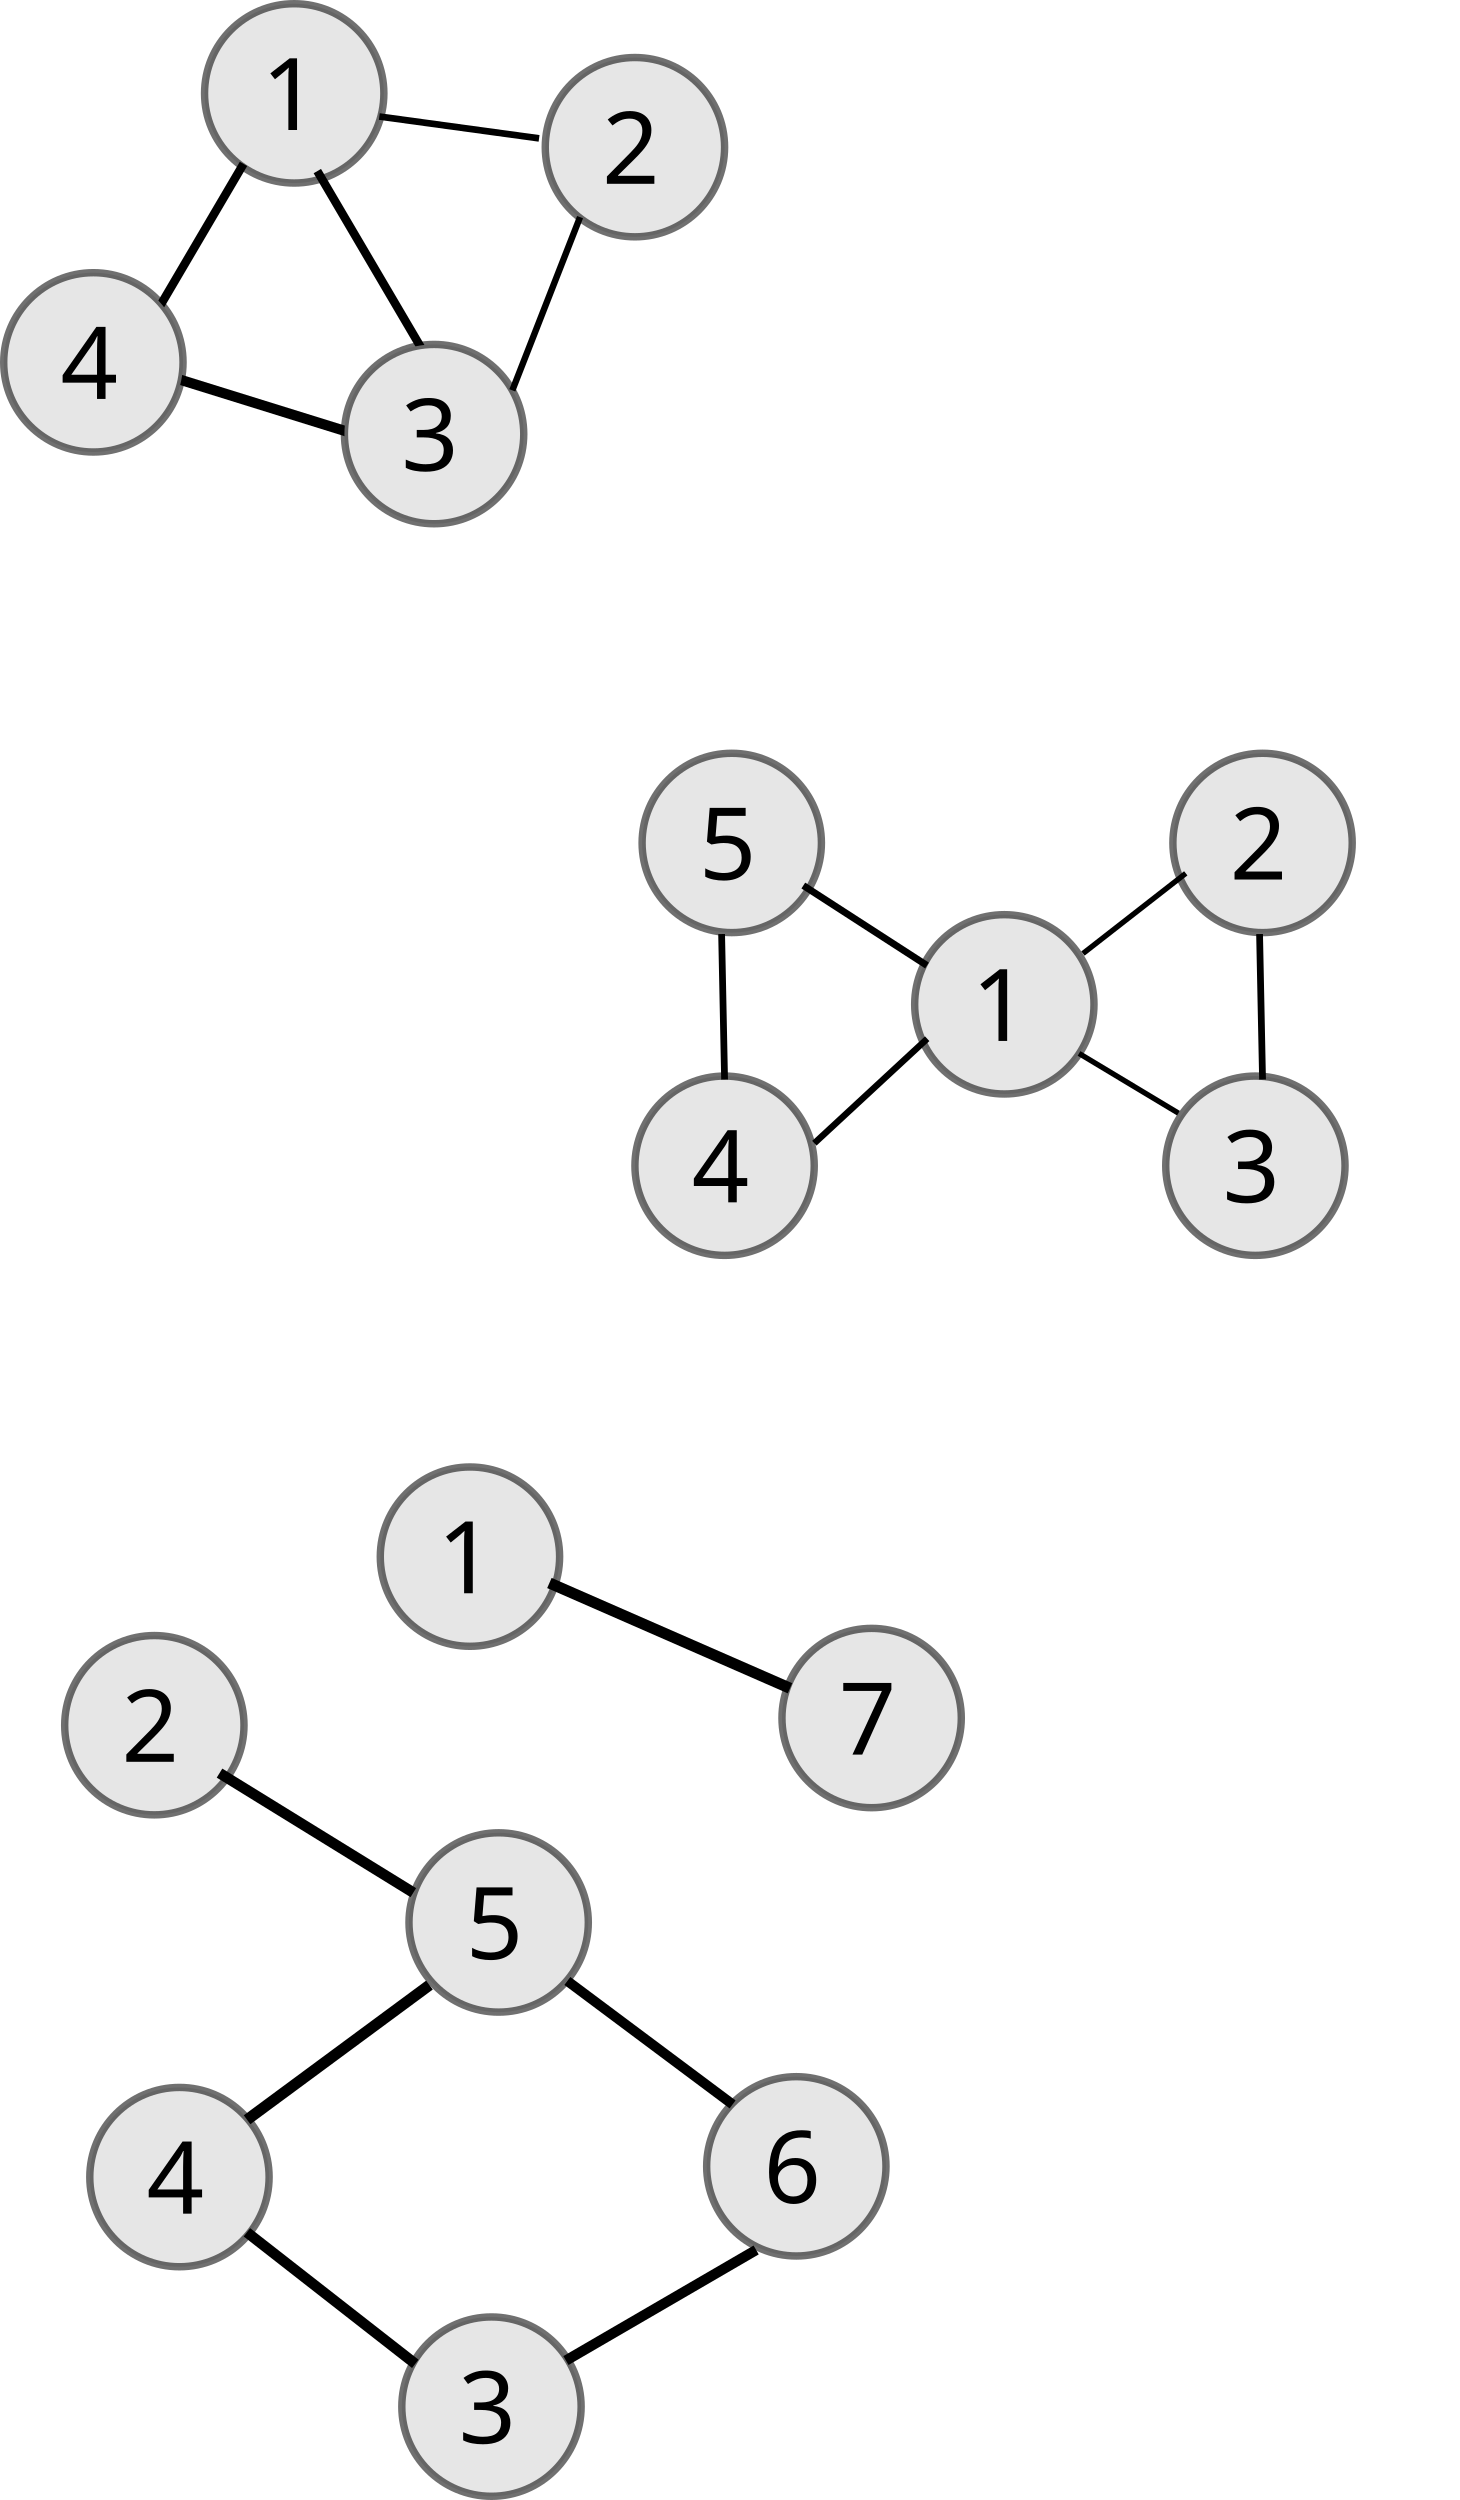
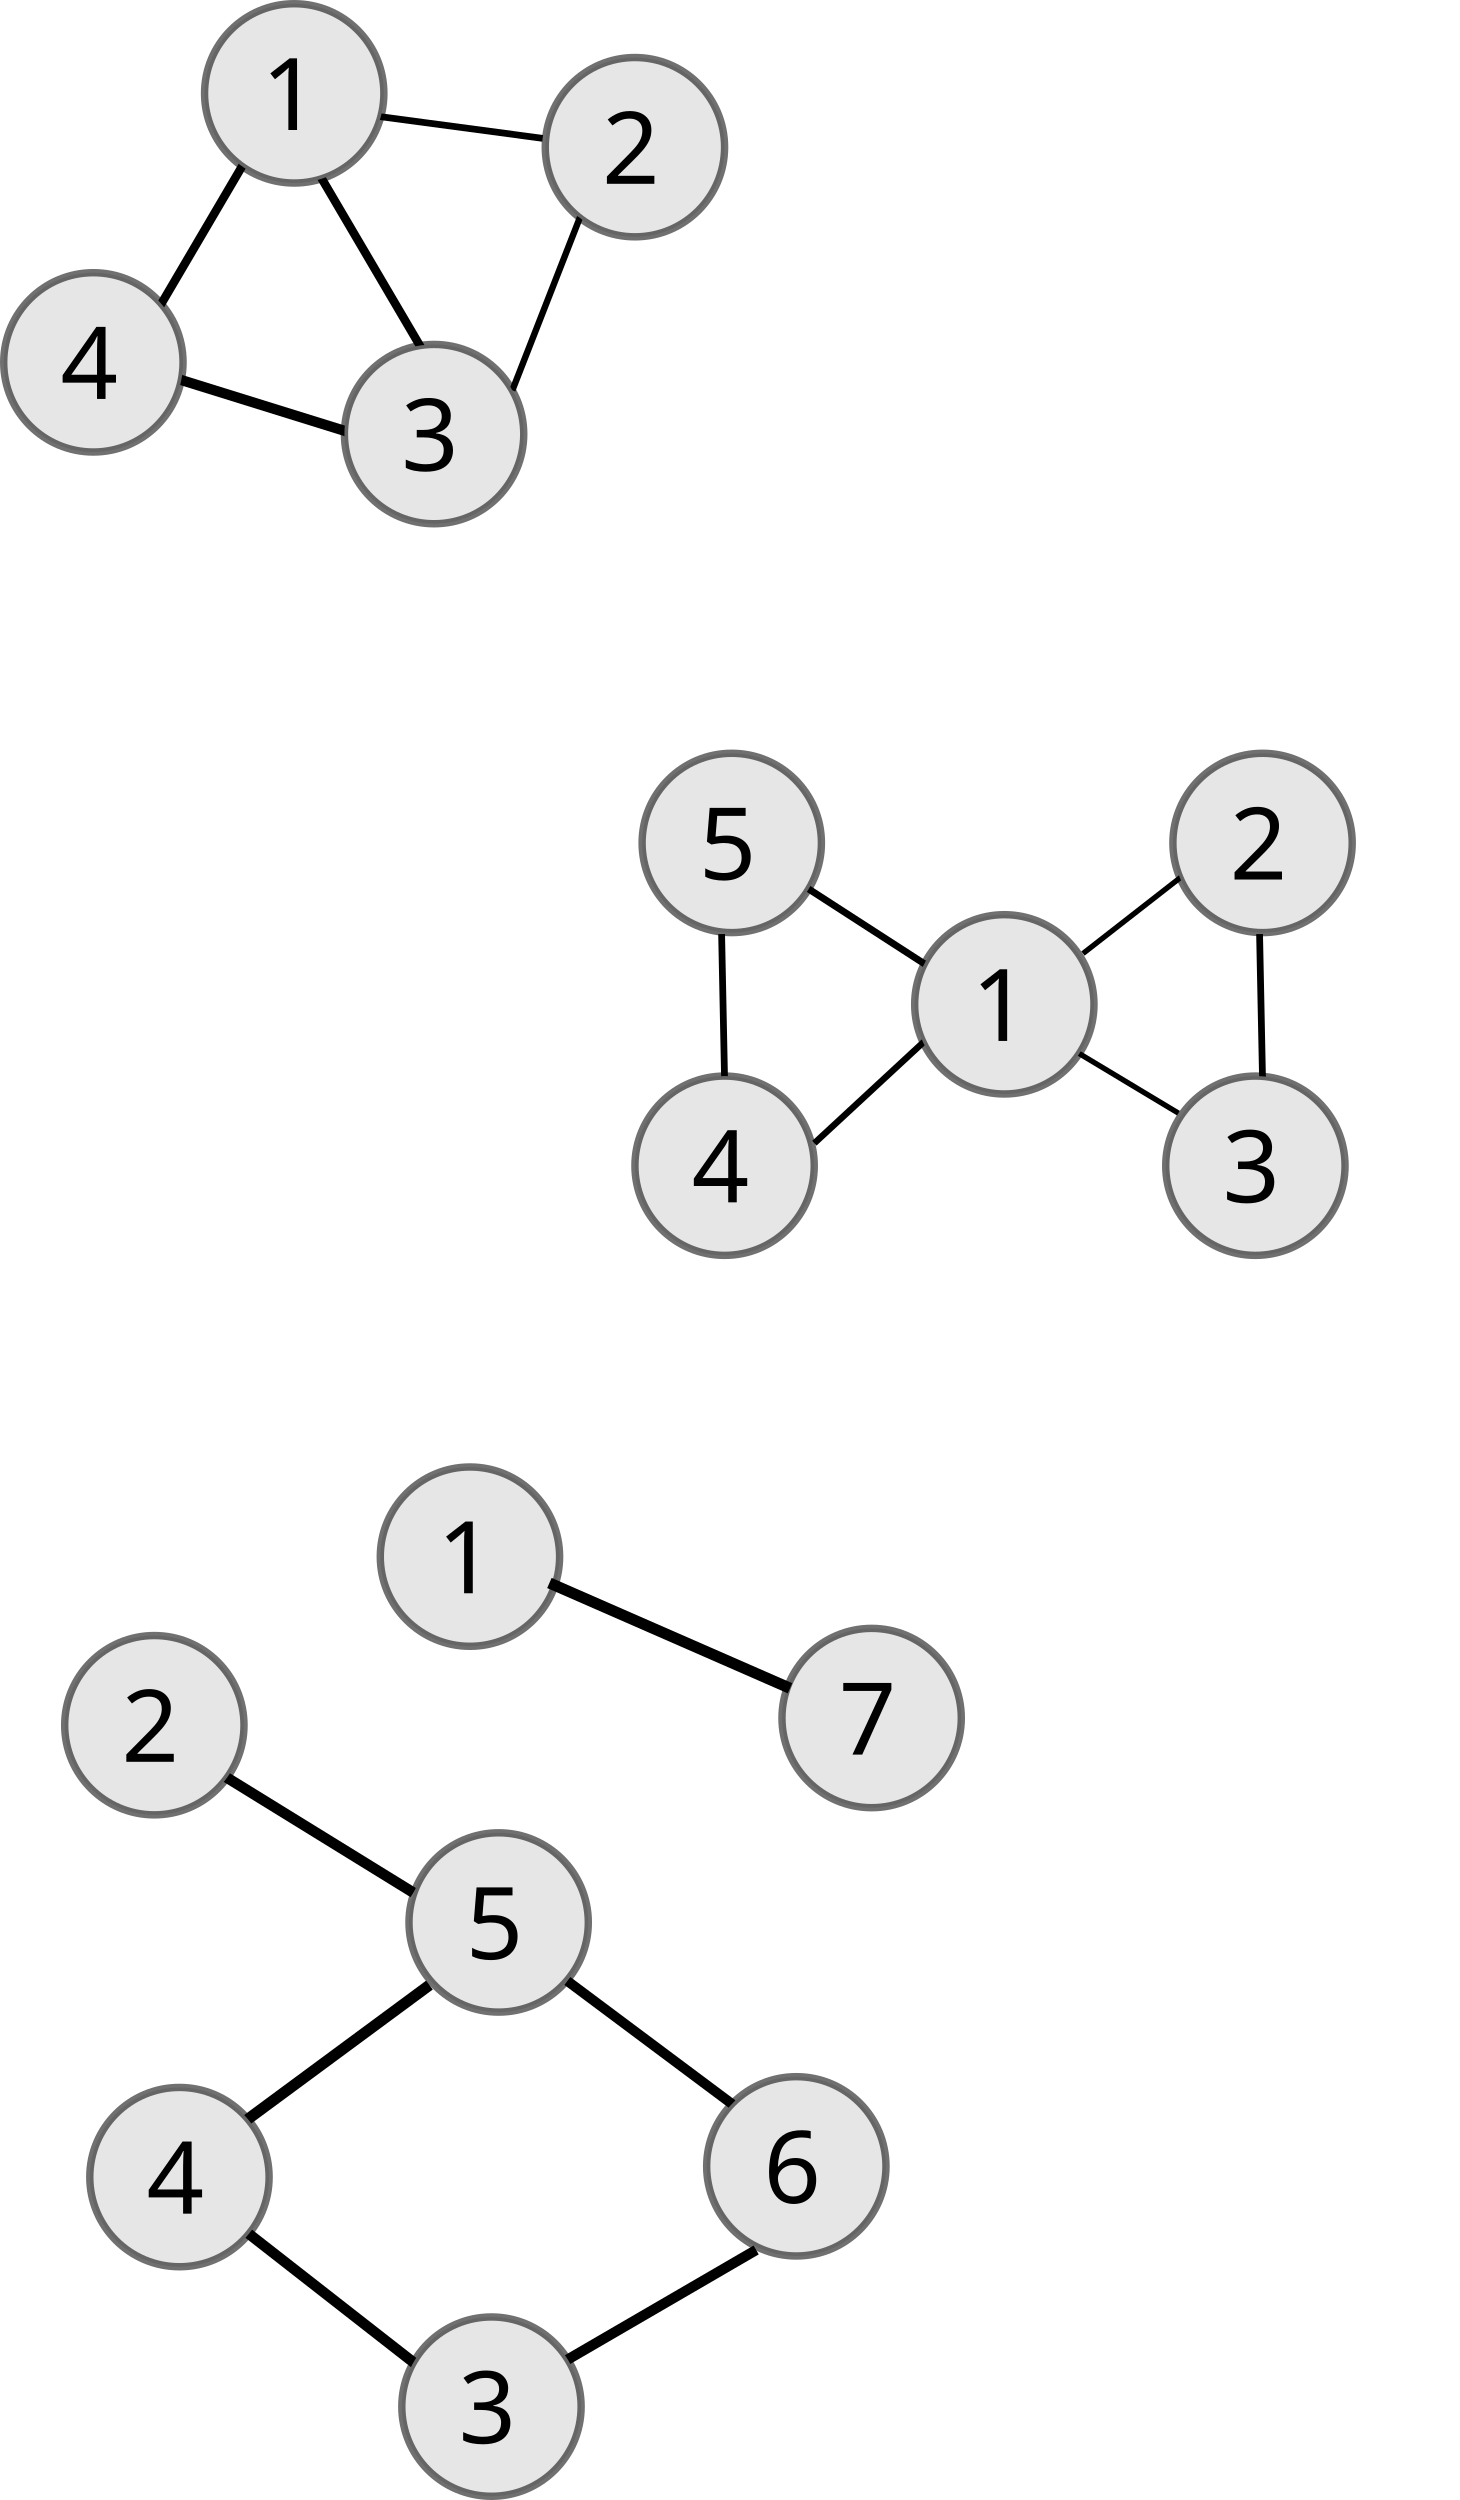
<svg xmlns="http://www.w3.org/2000/svg" xmlns:ns1="http://www.openswatchbook.org/uri/2009/osb" width="307.728mm" height="526.954mm" viewBox="0 0 307.728 526.954" version="1.1" id="svg8">
  <defs id="defs2">
    <linearGradient id="linearGradient4564" ns1:paint="solid">
      <stop style="stop-color:#000000;stop-opacity:1;" offset="0" id="stop4562" />
    </linearGradient>
  </defs>
  <g id="layer1" transform="translate(4.563263,-44.48436)">
-     <g id="g1105">
-       <g id="g1004">
-         <circle style="opacity:1;fill:#e6e6e6;fill-opacity:1;stroke:#000000;stroke-width:1.567;stroke-linecap:square;stroke-linejoin:round;stroke-miterlimit:4;stroke-dasharray:none;stroke-dashoffset:0;stroke-opacity:0.559" id="path4952" cx="57.452" cy="64.167" r="18.899" />
-         <text xml:space="preserve" style="font-style:normal;font-variant:normal;font-weight:normal;font-stretch:normal;font-size:21.167px;line-height:1.25;font-family:sans-serif;-inkscape-font-specification:'sans-serif, Normal';font-variant-ligatures:normal;font-variant-caps:normal;font-variant-numeric:normal;font-feature-settings:normal;text-align:start;letter-spacing:0px;word-spacing:0px;writing-mode:lr-tb;text-anchor:start;fill:#000000;fill-opacity:1;stroke:none;stroke-width:0.265" x="50.533" y="71.882" id="text4956">
-           <tspan id="tspan5416" x="50.533" y="71.882">1</tspan>
-         </text>
-         <path style="fill:none;stroke:#000000;stroke-width:2.157;stroke-linecap:butt;stroke-linejoin:miter;stroke-miterlimit:4;stroke-dasharray:none;stroke-opacity:1" d="M 21.963,120.958 77.36,138.193" id="path5117" />
-         <path id="path5123" d="m 75.389,69.046 33.673,4.605" style="fill:none;stroke:#000000;stroke-width:1.405;stroke-linecap:butt;stroke-linejoin:miter;stroke-miterlimit:4;stroke-dasharray:none;stroke-opacity:1" />
-         <path id="path5127" d="M 46.756,79.036 22.036,121.113" style="fill:none;stroke:#000000;stroke-width:1.801;stroke-linecap:butt;stroke-linejoin:miter;stroke-miterlimit:4;stroke-dasharray:none;stroke-opacity:1" />
-         <path style="fill:none;stroke:#000000;stroke-width:1.801;stroke-linecap:butt;stroke-linejoin:miter;stroke-miterlimit:4;stroke-dasharray:none;stroke-opacity:1" d="m 62.324,80.548 24.72,42.078" id="path5129" />
-         <circle r="18.899" cy="120.863" cx="15.119" id="circle5244" style="opacity:1;fill:#e6e6e6;fill-opacity:1;stroke:#000000;stroke-width:1.567;stroke-linecap:square;stroke-linejoin:round;stroke-miterlimit:4;stroke-dasharray:none;stroke-dashoffset:0;stroke-opacity:0.559" />
-         <text id="text5248" y="128.578" x="8.2" style="font-style:normal;font-variant:normal;font-weight:normal;font-stretch:normal;font-size:21.167px;line-height:1.25;font-family:sans-serif;-inkscape-font-specification:'sans-serif, Normal';font-variant-ligatures:normal;font-variant-caps:normal;font-variant-numeric:normal;font-feature-settings:normal;text-align:start;letter-spacing:0px;word-spacing:0px;writing-mode:lr-tb;text-anchor:start;fill:#000000;fill-opacity:1;stroke:none;stroke-width:0.265" xml:space="preserve">
-           <tspan id="tspan5418" x="8.2" y="128.578">4</tspan>
-         </text>
-         <circle style="opacity:1;fill:#e6e6e6;fill-opacity:1;stroke:#000000;stroke-width:1.567;stroke-linecap:square;stroke-linejoin:round;stroke-miterlimit:4;stroke-dasharray:none;stroke-dashoffset:0;stroke-opacity:0.559" id="circle5252" cx="86.935" cy="135.982" r="18.899" />
-         <text xml:space="preserve" style="font-style:normal;font-variant:normal;font-weight:normal;font-stretch:normal;font-size:21.167px;line-height:1.25;font-family:sans-serif;-inkscape-font-specification:'sans-serif, Normal';font-variant-ligatures:normal;font-variant-caps:normal;font-variant-numeric:normal;font-feature-settings:normal;text-align:start;letter-spacing:0px;word-spacing:0px;writing-mode:lr-tb;text-anchor:start;fill:#000000;fill-opacity:1;stroke:none;stroke-width:0.265" x="80.015" y="143.697" id="text5256">
-           <tspan id="tspan5420" x="80.015" y="143.697">3</tspan>
-         </text>
-         <circle r="18.899" cy="75.506" cx="129.268" id="circle5260" style="opacity:1;fill:#e6e6e6;fill-opacity:1;stroke:#000000;stroke-width:1.567;stroke-linecap:square;stroke-linejoin:round;stroke-miterlimit:4;stroke-dasharray:none;stroke-dashoffset:0;stroke-opacity:0.559" />
-         <text id="text5264" y="83.221" x="122.348" style="font-style:normal;font-variant:normal;font-weight:normal;font-stretch:normal;font-size:21.167px;line-height:1.25;font-family:sans-serif;-inkscape-font-specification:'sans-serif, Normal';font-variant-ligatures:normal;font-variant-caps:normal;font-variant-numeric:normal;font-feature-settings:normal;text-align:start;letter-spacing:0px;word-spacing:0px;writing-mode:lr-tb;text-anchor:start;fill:#000000;fill-opacity:1;stroke:none;stroke-width:0.265" xml:space="preserve">
-           <tspan y="83.221" x="122.348" id="tspan5262">2</tspan>
-         </text>
-         <path id="path5440" d="M 117.701,90.256 103.427,126.764" style="fill:none;stroke:#000000;stroke-width:1.353;stroke-linecap:butt;stroke-linejoin:miter;stroke-miterlimit:4;stroke-dasharray:none;stroke-opacity:1" />
-       </g>
-       <g transform="translate(-21.92262,27.21429)" id="g985">
-         <circle style="opacity:1;fill:#e6e6e6;fill-opacity:1;stroke:#000000;stroke-width:1.567;stroke-linecap:square;stroke-linejoin:round;stroke-miterlimit:4;stroke-dasharray:none;stroke-dashoffset:0;stroke-opacity:0.559" id="circle5268" cx="171.601" cy="194.946" r="18.899" />
-         <text xml:space="preserve" style="font-style:normal;font-variant:normal;font-weight:normal;font-stretch:normal;font-size:21.167px;line-height:1.25;font-family:sans-serif;-inkscape-font-specification:'sans-serif, Normal';font-variant-ligatures:normal;font-variant-caps:normal;font-variant-numeric:normal;font-feature-settings:normal;text-align:start;letter-spacing:0px;word-spacing:0px;writing-mode:lr-tb;text-anchor:start;fill:#000000;fill-opacity:1;stroke:none;stroke-width:0.265" x="164.682" y="202.662" id="text5272">
-           <tspan id="tspan5422" x="164.682" y="202.662">5</tspan>
-         </text>
-         <circle r="18.899" cy="262.982" cx="170.089" id="circle5276" style="opacity:1;fill:#e6e6e6;fill-opacity:1;stroke:#000000;stroke-width:1.567;stroke-linecap:square;stroke-linejoin:round;stroke-miterlimit:4;stroke-dasharray:none;stroke-dashoffset:0;stroke-opacity:0.559" />
-         <text id="text5280" y="270.697" x="163.17" style="font-style:normal;font-variant:normal;font-weight:normal;font-stretch:normal;font-size:21.167px;line-height:1.25;font-family:sans-serif;-inkscape-font-specification:'sans-serif, Normal';font-variant-ligatures:normal;font-variant-caps:normal;font-variant-numeric:normal;font-feature-settings:normal;text-align:start;letter-spacing:0px;word-spacing:0px;writing-mode:lr-tb;text-anchor:start;fill:#000000;fill-opacity:1;stroke:none;stroke-width:0.265" xml:space="preserve">
-           <tspan id="tspan5426" x="163.17" y="270.697">4</tspan>
-         </text>
-         <circle style="opacity:1;fill:#e6e6e6;fill-opacity:1;stroke:#000000;stroke-width:1.567;stroke-linecap:square;stroke-linejoin:round;stroke-miterlimit:4;stroke-dasharray:none;stroke-dashoffset:0;stroke-opacity:0.559" id="circle5284" cx="229.054" cy="228.964" r="18.899" />
-         <text xml:space="preserve" style="font-style:normal;font-variant:normal;font-weight:normal;font-stretch:normal;font-size:21.167px;line-height:1.25;font-family:sans-serif;-inkscape-font-specification:'sans-serif, Normal';font-variant-ligatures:normal;font-variant-caps:normal;font-variant-numeric:normal;font-feature-settings:normal;text-align:start;letter-spacing:0px;word-spacing:0px;writing-mode:lr-tb;text-anchor:start;fill:#000000;fill-opacity:1;stroke:none;stroke-width:0.265" x="222.134" y="236.68" id="text5288">
-           <tspan id="tspan5424" x="222.134" y="236.68">1</tspan>
-         </text>
-         <circle r="18.899" cy="194.946" cx="283.482" id="circle5292" style="opacity:1;fill:#e6e6e6;fill-opacity:1;stroke:#000000;stroke-width:1.567;stroke-linecap:square;stroke-linejoin:round;stroke-miterlimit:4;stroke-dasharray:none;stroke-dashoffset:0;stroke-opacity:0.559" />
-         <text id="text5296" y="202.662" x="276.563" style="font-style:normal;font-variant:normal;font-weight:normal;font-stretch:normal;font-size:21.167px;line-height:1.25;font-family:sans-serif;-inkscape-font-specification:'sans-serif, Normal';font-variant-ligatures:normal;font-variant-caps:normal;font-variant-numeric:normal;font-feature-settings:normal;text-align:start;letter-spacing:0px;word-spacing:0px;writing-mode:lr-tb;text-anchor:start;fill:#000000;fill-opacity:1;stroke:none;stroke-width:0.265" xml:space="preserve">
-           <tspan y="202.662" x="276.563" id="tspan5294">2</tspan>
-         </text>
-         <circle style="opacity:1;fill:#e6e6e6;fill-opacity:1;stroke:#000000;stroke-width:1.567;stroke-linecap:square;stroke-linejoin:round;stroke-miterlimit:4;stroke-dasharray:none;stroke-dashoffset:0;stroke-opacity:0.559" id="circle5300" cx="281.97" cy="262.982" r="18.899" />
-         <text xml:space="preserve" style="font-style:normal;font-variant:normal;font-weight:normal;font-stretch:normal;font-size:21.167px;line-height:1.25;font-family:sans-serif;-inkscape-font-specification:'sans-serif, Normal';font-variant-ligatures:normal;font-variant-caps:normal;font-variant-numeric:normal;font-feature-settings:normal;text-align:start;letter-spacing:0px;word-spacing:0px;writing-mode:lr-tb;text-anchor:start;fill:#000000;fill-opacity:1;stroke:none;stroke-width:0.265" x="275.051" y="270.697" id="text5304">
-           <tspan id="tspan5428" x="275.051" y="270.697">3</tspan>
-         </text>
-         <path style="fill:none;stroke:#000000;stroke-width:1.463;stroke-linecap:butt;stroke-linejoin:miter;stroke-miterlimit:4;stroke-dasharray:none;stroke-opacity:1" d="M 186.685,203.927 212.751,220.777" id="path5444" />
-         <path id="path5446" d="m 244.801,239.316 20.959,12.597" style="fill:none;stroke:#000000;stroke-width:1.135;stroke-linecap:butt;stroke-linejoin:miter;stroke-miterlimit:4;stroke-dasharray:none;stroke-opacity:1" />
-         <path style="fill:none;stroke:#000000;stroke-width:1.357;stroke-linecap:butt;stroke-linejoin:miter;stroke-miterlimit:4;stroke-dasharray:none;stroke-opacity:1" d="m 212.793,236.214 -23.785,22.026" id="path5448" />
-         <path id="path5450" d="m 267.298,201.357 -21.671,16.9" style="fill:none;stroke:#000000;stroke-width:1.134;stroke-linecap:butt;stroke-linejoin:miter;stroke-miterlimit:4;stroke-dasharray:none;stroke-opacity:1" />
-         <path id="path5452" d="m 169.461,214.149 0.626,30.663" style="fill:none;stroke:#000000;stroke-width:1.427;stroke-linecap:butt;stroke-linejoin:miter;stroke-miterlimit:4;stroke-dasharray:none;stroke-opacity:1" />
-         <path style="fill:none;stroke:#000000;stroke-width:1.427;stroke-linecap:butt;stroke-linejoin:miter;stroke-miterlimit:4;stroke-dasharray:none;stroke-opacity:1" d="m 282.854,214.149 0.626,30.663" id="path5454" />
-       </g>
-       <g id="g1034">
-         <circle r="18.899" cy="408.125" cx="27.97" id="circle5324" style="opacity:1;fill:#e6e6e6;fill-opacity:1;stroke:#000000;stroke-width:1.567;stroke-linecap:square;stroke-linejoin:round;stroke-miterlimit:4;stroke-dasharray:none;stroke-dashoffset:0;stroke-opacity:0.559" />
-         <text id="text5328" y="415.84" x="21.051" style="font-style:normal;font-variant:normal;font-weight:normal;font-stretch:normal;font-size:21.167px;line-height:1.25;font-family:sans-serif;-inkscape-font-specification:'sans-serif, Normal';font-variant-ligatures:normal;font-variant-caps:normal;font-variant-numeric:normal;font-feature-settings:normal;text-align:start;letter-spacing:0px;word-spacing:0px;writing-mode:lr-tb;text-anchor:start;fill:#000000;fill-opacity:1;stroke:none;stroke-width:0.265" xml:space="preserve">
-           <tspan y="415.84" x="21.051" id="tspan5326">2</tspan>
-         </text>
-         <circle style="opacity:1;fill:#e6e6e6;fill-opacity:1;stroke:#000000;stroke-width:1.567;stroke-linecap:square;stroke-linejoin:round;stroke-miterlimit:4;stroke-dasharray:none;stroke-dashoffset:0;stroke-opacity:0.559" id="circle5332" cx="100.542" cy="449.702" r="18.899" />
-         <text xml:space="preserve" style="font-style:normal;font-variant:normal;font-weight:normal;font-stretch:normal;font-size:21.167px;line-height:1.25;font-family:sans-serif;-inkscape-font-specification:'sans-serif, Normal';font-variant-ligatures:normal;font-variant-caps:normal;font-variant-numeric:normal;font-feature-settings:normal;text-align:start;letter-spacing:0px;word-spacing:0px;writing-mode:lr-tb;text-anchor:start;fill:#000000;fill-opacity:1;stroke:none;stroke-width:0.265" x="93.622" y="457.418" id="text5336">
-           <tspan id="tspan5432" x="93.622" y="457.418">5</tspan>
-         </text>
-         <circle r="18.899" cy="501.107" cx="163.286" id="circle5340" style="opacity:1;fill:#e6e6e6;fill-opacity:1;stroke:#000000;stroke-width:1.567;stroke-linecap:square;stroke-linejoin:round;stroke-miterlimit:4;stroke-dasharray:none;stroke-dashoffset:0;stroke-opacity:0.559" />
-         <text id="text5344" y="508.822" x="156.366" style="font-style:normal;font-variant:normal;font-weight:normal;font-stretch:normal;font-size:21.167px;line-height:1.25;font-family:sans-serif;-inkscape-font-specification:'sans-serif, Normal';font-variant-ligatures:normal;font-variant-caps:normal;font-variant-numeric:normal;font-feature-settings:normal;text-align:start;letter-spacing:0px;word-spacing:0px;writing-mode:lr-tb;text-anchor:start;fill:#000000;fill-opacity:1;stroke:none;stroke-width:0.265" xml:space="preserve">
-           <tspan id="tspan5434" x="156.366" y="508.822">6</tspan>
-         </text>
-         <circle style="opacity:1;fill:#e6e6e6;fill-opacity:1;stroke:#000000;stroke-width:1.567;stroke-linecap:square;stroke-linejoin:round;stroke-miterlimit:4;stroke-dasharray:none;stroke-dashoffset:0;stroke-opacity:0.559" id="circle5348" cx="33.262" cy="503.375" r="18.899" />
-         <text xml:space="preserve" style="font-style:normal;font-variant:normal;font-weight:normal;font-stretch:normal;font-size:21.167px;line-height:1.25;font-family:sans-serif;-inkscape-font-specification:'sans-serif, Normal';font-variant-ligatures:normal;font-variant-caps:normal;font-variant-numeric:normal;font-feature-settings:normal;text-align:start;letter-spacing:0px;word-spacing:0px;writing-mode:lr-tb;text-anchor:start;fill:#000000;fill-opacity:1;stroke:none;stroke-width:0.265" x="26.342" y="511.09" id="text5352">
-           <tspan id="tspan5436" x="26.342" y="511.09">4</tspan>
-         </text>
-         <circle r="18.899" cy="551.756" cx="99.03" id="circle5356" style="opacity:1;fill:#e6e6e6;fill-opacity:1;stroke:#000000;stroke-width:1.567;stroke-linecap:square;stroke-linejoin:round;stroke-miterlimit:4;stroke-dasharray:none;stroke-dashoffset:0;stroke-opacity:0.559" />
-         <text id="text5360" y="559.471" x="92.11" style="font-style:normal;font-variant:normal;font-weight:normal;font-stretch:normal;font-size:21.167px;line-height:1.25;font-family:sans-serif;-inkscape-font-specification:'sans-serif, Normal';font-variant-ligatures:normal;font-variant-caps:normal;font-variant-numeric:normal;font-feature-settings:normal;text-align:start;letter-spacing:0px;word-spacing:0px;writing-mode:lr-tb;text-anchor:start;fill:#000000;fill-opacity:1;stroke:none;stroke-width:0.265" xml:space="preserve">
-           <tspan id="tspan5438" x="92.11" y="559.471">3</tspan>
-         </text>
-         <g id="g962" transform="translate(-9.827381,46.1131)">
-           <circle style="opacity:1;fill:#e6e6e6;fill-opacity:1;stroke:#000000;stroke-width:1.567;stroke-linecap:square;stroke-linejoin:round;stroke-miterlimit:4;stroke-dasharray:none;stroke-dashoffset:0;stroke-opacity:0.559" id="circle5308" cx="104.321" cy="326.482" r="18.899" />
-           <text xml:space="preserve" style="font-style:normal;font-variant:normal;font-weight:normal;font-stretch:normal;font-size:21.167px;line-height:1.25;font-family:sans-serif;-inkscape-font-specification:'sans-serif, Normal';font-variant-ligatures:normal;font-variant-caps:normal;font-variant-numeric:normal;font-feature-settings:normal;text-align:start;letter-spacing:0px;word-spacing:0px;writing-mode:lr-tb;text-anchor:start;fill:#000000;fill-opacity:1;stroke:none;stroke-width:0.265" x="97.402" y="334.197" id="text5312">
-             <tspan y="334.197" x="97.402" id="tspan5430">1</tspan>
-           </text>
-           <circle r="18.899" cy="360.5" cx="188.988" id="circle5316" style="opacity:1;fill:#e6e6e6;fill-opacity:1;stroke:#000000;stroke-width:1.567;stroke-linecap:square;stroke-linejoin:round;stroke-miterlimit:4;stroke-dasharray:none;stroke-dashoffset:0;stroke-opacity:0.559" />
-           <text id="text5320" y="368.215" x="182.069" style="font-style:normal;font-variant:normal;font-weight:normal;font-stretch:normal;font-size:21.167px;line-height:1.25;font-family:sans-serif;-inkscape-font-specification:'sans-serif, Normal';font-variant-ligatures:normal;font-variant-caps:normal;font-variant-numeric:normal;font-feature-settings:normal;text-align:start;letter-spacing:0px;word-spacing:0px;writing-mode:lr-tb;text-anchor:start;fill:#000000;fill-opacity:1;stroke:none;stroke-width:0.265" xml:space="preserve">
-             <tspan id="tspan953" x="182.069" y="368.215">7</tspan>
-           </text>
-           <path style="fill:none;stroke:#000000;stroke-width:2.342;stroke-linecap:butt;stroke-linejoin:miter;stroke-miterlimit:4;stroke-dasharray:none;stroke-opacity:1" d="m 121.066,332.037 50.714,22.19" id="path5442" />
-         </g>
-         <path style="fill:none;stroke:#000000;stroke-width:2.24;stroke-linecap:butt;stroke-linejoin:miter;stroke-miterlimit:4;stroke-dasharray:none;stroke-opacity:1" d="M 41.709,418.223 82.56,443.422" id="path5456" />
-         <path id="path5458" d="m 115.021,462.036 34.835,26.02" style="fill:none;stroke:#000000;stroke-width:2.102;stroke-linecap:butt;stroke-linejoin:miter;stroke-miterlimit:4;stroke-dasharray:none;stroke-opacity:1" />
-         <path id="path5460" d="m 114.728,542.042 40.089,-23.308" style="fill:none;stroke:#000000;stroke-width:2.168;stroke-linecap:butt;stroke-linejoin:miter;stroke-miterlimit:4;stroke-dasharray:none;stroke-opacity:1" />
-         <path style="fill:none;stroke:#000000;stroke-width:2.343;stroke-linecap:butt;stroke-linejoin:miter;stroke-miterlimit:4;stroke-dasharray:none;stroke-opacity:1" d="m 47.513,491.287 38.448,-28.387" id="path5462" />
-         <path id="path5464" d="M 82.969,542.736 47.481,515.017" style="fill:none;stroke:#000000;stroke-width:2.225;stroke-linecap:butt;stroke-linejoin:miter;stroke-miterlimit:4;stroke-dasharray:none;stroke-opacity:1" />
-       </g>
+     <path style="fill:none;stroke:#000000;stroke-width:2.157;stroke-linecap:butt;stroke-linejoin:miter;stroke-miterlimit:4;stroke-dasharray:none;stroke-opacity:1" d="M 21.963,120.958 77.36,138.193" id="path5117" />
+     <path id="path5123" d="M 75.389,69.048 109.82,73.649" style="fill:none;stroke:#000000;stroke-width:1.42;stroke-linecap:butt;stroke-linejoin:miter;stroke-miterlimit:4;stroke-dasharray:none;stroke-opacity:1" />
+     <path id="path5127" d="M 46.756,79.036 22.036,121.113" style="fill:none;stroke:#000000;stroke-width:1.801;stroke-linecap:butt;stroke-linejoin:miter;stroke-miterlimit:4;stroke-dasharray:none;stroke-opacity:1" />
+     <path style="fill:none;stroke:#000000;stroke-width:1.801;stroke-linecap:butt;stroke-linejoin:miter;stroke-miterlimit:4;stroke-dasharray:none;stroke-opacity:1" d="m 62.324,80.548 24.72,42.078" id="path5129" />
+     <path id="path5440" d="M 117.701,90.256 103.427,126.764" style="fill:none;stroke:#000000;stroke-width:1.353;stroke-linecap:butt;stroke-linejoin:miter;stroke-miterlimit:4;stroke-dasharray:none;stroke-opacity:1" />
+     <path style="fill:none;stroke:#000000;stroke-width:1.463;stroke-linecap:butt;stroke-linejoin:miter;stroke-miterlimit:4;stroke-dasharray:none;stroke-opacity:1" d="m 164.762,231.142 26.067,16.85" id="path5444" />
+     <path id="path5446" d="m 222.878,266.53 20.959,12.597" style="fill:none;stroke:#000000;stroke-width:1.135;stroke-linecap:butt;stroke-linejoin:miter;stroke-miterlimit:4;stroke-dasharray:none;stroke-opacity:1" />
+     <path style="fill:none;stroke:#000000;stroke-width:1.357;stroke-linecap:butt;stroke-linejoin:miter;stroke-miterlimit:4;stroke-dasharray:none;stroke-opacity:1" d="m 190.87,263.428 -23.785,22.026" id="path5448" />
+     <path id="path5450" d="m 245.376,228.572 -21.671,16.9" style="fill:none;stroke:#000000;stroke-width:1.134;stroke-linecap:butt;stroke-linejoin:miter;stroke-miterlimit:4;stroke-dasharray:none;stroke-opacity:1" />
+     <path id="path5452" d="m 147.538,241.364 0.626,30.663" style="fill:none;stroke:#000000;stroke-width:1.427;stroke-linecap:butt;stroke-linejoin:miter;stroke-miterlimit:4;stroke-dasharray:none;stroke-opacity:1" />
+     <path style="fill:none;stroke:#000000;stroke-width:1.427;stroke-linecap:butt;stroke-linejoin:miter;stroke-miterlimit:4;stroke-dasharray:none;stroke-opacity:1" d="m 260.931,241.364 0.626,30.663" id="path5454" />
+     <g id="g962" transform="translate(-9.827381,46.1131)">
+       <circle style="opacity:1;fill:#e6e6e6;fill-opacity:1;stroke:#000000;stroke-width:1.567;stroke-linecap:square;stroke-linejoin:round;stroke-miterlimit:4;stroke-dasharray:none;stroke-dashoffset:0;stroke-opacity:0.559" id="circle5308" cx="104.321" cy="326.482" r="18.899" />
+       <text xml:space="preserve" style="font-style:normal;font-variant:normal;font-weight:normal;font-stretch:normal;font-size:21.167px;line-height:1.25;font-family:sans-serif;-inkscape-font-specification:'sans-serif, Normal';font-variant-ligatures:normal;font-variant-caps:normal;font-variant-numeric:normal;font-feature-settings:normal;text-align:start;letter-spacing:0px;word-spacing:0px;writing-mode:lr-tb;text-anchor:start;fill:#000000;fill-opacity:1;stroke:none;stroke-width:0.265" x="97.402" y="334.197" id="text5312">
+         <tspan y="334.197" x="97.402" id="tspan5430">1</tspan>
+       </text>
+       <circle r="18.899" cy="360.5" cx="188.988" id="circle5316" style="opacity:1;fill:#e6e6e6;fill-opacity:1;stroke:#000000;stroke-width:1.567;stroke-linecap:square;stroke-linejoin:round;stroke-miterlimit:4;stroke-dasharray:none;stroke-dashoffset:0;stroke-opacity:0.559" />
+       <text id="text5320" y="368.215" x="182.069" style="font-style:normal;font-variant:normal;font-weight:normal;font-stretch:normal;font-size:21.167px;line-height:1.25;font-family:sans-serif;-inkscape-font-specification:'sans-serif, Normal';font-variant-ligatures:normal;font-variant-caps:normal;font-variant-numeric:normal;font-feature-settings:normal;text-align:start;letter-spacing:0px;word-spacing:0px;writing-mode:lr-tb;text-anchor:start;fill:#000000;fill-opacity:1;stroke:none;stroke-width:0.265" xml:space="preserve">
+         <tspan id="tspan953" x="182.069" y="368.215">7</tspan>
+       </text>
+       <path style="fill:none;stroke:#000000;stroke-width:2.342;stroke-linecap:butt;stroke-linejoin:miter;stroke-miterlimit:4;stroke-dasharray:none;stroke-opacity:1" d="m 121.066,332.037 50.714,22.19" id="path5442" />
    </g>
+     <path style="fill:none;stroke:#000000;stroke-width:2.24;stroke-linecap:butt;stroke-linejoin:miter;stroke-miterlimit:4;stroke-dasharray:none;stroke-opacity:1" d="M 41.709,418.223 82.56,443.422" id="path5456" />
+     <path id="path5458" d="m 115.021,462.036 34.835,26.02" style="fill:none;stroke:#000000;stroke-width:2.102;stroke-linecap:butt;stroke-linejoin:miter;stroke-miterlimit:4;stroke-dasharray:none;stroke-opacity:1" />
+     <path id="path5460" d="m 114.728,542.042 40.089,-23.308" style="fill:none;stroke:#000000;stroke-width:2.168;stroke-linecap:butt;stroke-linejoin:miter;stroke-miterlimit:4;stroke-dasharray:none;stroke-opacity:1" />
+     <path style="fill:none;stroke:#000000;stroke-width:2.343;stroke-linecap:butt;stroke-linejoin:miter;stroke-miterlimit:4;stroke-dasharray:none;stroke-opacity:1" d="m 47.513,491.287 38.448,-28.387" id="path5462" />
+     <path id="path5464" d="M 82.969,542.736 47.481,515.017" style="fill:none;stroke:#000000;stroke-width:2.225;stroke-linecap:butt;stroke-linejoin:miter;stroke-miterlimit:4;stroke-dasharray:none;stroke-opacity:1" />
+     <circle style="opacity:1;fill:#e6e6e6;fill-opacity:1;stroke:#000000;stroke-width:1.567;stroke-linecap:square;stroke-linejoin:round;stroke-miterlimit:4;stroke-dasharray:none;stroke-dashoffset:0;stroke-opacity:0.559" id="path4952" cx="57.452" cy="64.167" r="18.899" />
+     <text xml:space="preserve" style="font-style:normal;font-variant:normal;font-weight:normal;font-stretch:normal;font-size:21.167px;line-height:1.25;font-family:sans-serif;-inkscape-font-specification:'sans-serif, Normal';font-variant-ligatures:normal;font-variant-caps:normal;font-variant-numeric:normal;font-feature-settings:normal;text-align:start;letter-spacing:0px;word-spacing:0px;writing-mode:lr-tb;text-anchor:start;fill:#000000;fill-opacity:1;stroke:none;stroke-width:0.265" x="50.533" y="71.882" id="text4956">
+       <tspan id="tspan5416" x="50.533" y="71.882">1</tspan>
+     </text>
+     <circle r="18.899" cy="120.863" cx="15.119" id="circle5244" style="opacity:1;fill:#e6e6e6;fill-opacity:1;stroke:#000000;stroke-width:1.567;stroke-linecap:square;stroke-linejoin:round;stroke-miterlimit:4;stroke-dasharray:none;stroke-dashoffset:0;stroke-opacity:0.559" />
+     <text id="text5248" y="128.578" x="8.2" style="font-style:normal;font-variant:normal;font-weight:normal;font-stretch:normal;font-size:21.167px;line-height:1.25;font-family:sans-serif;-inkscape-font-specification:'sans-serif, Normal';font-variant-ligatures:normal;font-variant-caps:normal;font-variant-numeric:normal;font-feature-settings:normal;text-align:start;letter-spacing:0px;word-spacing:0px;writing-mode:lr-tb;text-anchor:start;fill:#000000;fill-opacity:1;stroke:none;stroke-width:0.265" xml:space="preserve">
+       <tspan id="tspan5418" x="8.2" y="128.578">4</tspan>
+     </text>
+     <circle style="opacity:1;fill:#e6e6e6;fill-opacity:1;stroke:#000000;stroke-width:1.567;stroke-linecap:square;stroke-linejoin:round;stroke-miterlimit:4;stroke-dasharray:none;stroke-dashoffset:0;stroke-opacity:0.559" id="circle5252" cx="86.935" cy="135.982" r="18.899" />
+     <text xml:space="preserve" style="font-style:normal;font-variant:normal;font-weight:normal;font-stretch:normal;font-size:21.167px;line-height:1.25;font-family:sans-serif;-inkscape-font-specification:'sans-serif, Normal';font-variant-ligatures:normal;font-variant-caps:normal;font-variant-numeric:normal;font-feature-settings:normal;text-align:start;letter-spacing:0px;word-spacing:0px;writing-mode:lr-tb;text-anchor:start;fill:#000000;fill-opacity:1;stroke:none;stroke-width:0.265" x="80.015" y="143.697" id="text5256">
+       <tspan id="tspan5420" x="80.015" y="143.697">3</tspan>
+     </text>
+     <circle r="18.899" cy="75.506" cx="129.268" id="circle5260" style="opacity:1;fill:#e6e6e6;fill-opacity:1;stroke:#000000;stroke-width:1.567;stroke-linecap:square;stroke-linejoin:round;stroke-miterlimit:4;stroke-dasharray:none;stroke-dashoffset:0;stroke-opacity:0.559" />
+     <text id="text5264" y="83.221" x="122.348" style="font-style:normal;font-variant:normal;font-weight:normal;font-stretch:normal;font-size:21.167px;line-height:1.25;font-family:sans-serif;-inkscape-font-specification:'sans-serif, Normal';font-variant-ligatures:normal;font-variant-caps:normal;font-variant-numeric:normal;font-feature-settings:normal;text-align:start;letter-spacing:0px;word-spacing:0px;writing-mode:lr-tb;text-anchor:start;fill:#000000;fill-opacity:1;stroke:none;stroke-width:0.265" xml:space="preserve">
+       <tspan y="83.221" x="122.348" id="tspan5262">2</tspan>
+     </text>
+     <circle style="opacity:1;fill:#e6e6e6;fill-opacity:1;stroke:#000000;stroke-width:1.567;stroke-linecap:square;stroke-linejoin:round;stroke-miterlimit:4;stroke-dasharray:none;stroke-dashoffset:0;stroke-opacity:0.559" id="circle5268" cx="149.679" cy="222.161" r="18.899" />
+     <text xml:space="preserve" style="font-style:normal;font-variant:normal;font-weight:normal;font-stretch:normal;font-size:21.167px;line-height:1.25;font-family:sans-serif;-inkscape-font-specification:'sans-serif, Normal';font-variant-ligatures:normal;font-variant-caps:normal;font-variant-numeric:normal;font-feature-settings:normal;text-align:start;letter-spacing:0px;word-spacing:0px;writing-mode:lr-tb;text-anchor:start;fill:#000000;fill-opacity:1;stroke:none;stroke-width:0.265" x="142.759" y="229.876" id="text5272">
+       <tspan id="tspan5422" x="142.759" y="229.876">5</tspan>
+     </text>
+     <circle r="18.899" cy="290.196" cx="148.167" id="circle5276" style="opacity:1;fill:#e6e6e6;fill-opacity:1;stroke:#000000;stroke-width:1.567;stroke-linecap:square;stroke-linejoin:round;stroke-miterlimit:4;stroke-dasharray:none;stroke-dashoffset:0;stroke-opacity:0.559" />
+     <text id="text5280" y="297.912" x="141.247" style="font-style:normal;font-variant:normal;font-weight:normal;font-stretch:normal;font-size:21.167px;line-height:1.25;font-family:sans-serif;-inkscape-font-specification:'sans-serif, Normal';font-variant-ligatures:normal;font-variant-caps:normal;font-variant-numeric:normal;font-feature-settings:normal;text-align:start;letter-spacing:0px;word-spacing:0px;writing-mode:lr-tb;text-anchor:start;fill:#000000;fill-opacity:1;stroke:none;stroke-width:0.265" xml:space="preserve">
+       <tspan id="tspan5426" x="141.247" y="297.912">4</tspan>
+     </text>
+     <circle style="opacity:1;fill:#e6e6e6;fill-opacity:1;stroke:#000000;stroke-width:1.567;stroke-linecap:square;stroke-linejoin:round;stroke-miterlimit:4;stroke-dasharray:none;stroke-dashoffset:0;stroke-opacity:0.559" id="circle5284" cx="207.131" cy="256.179" r="18.899" />
+     <text xml:space="preserve" style="font-style:normal;font-variant:normal;font-weight:normal;font-stretch:normal;font-size:21.167px;line-height:1.25;font-family:sans-serif;-inkscape-font-specification:'sans-serif, Normal';font-variant-ligatures:normal;font-variant-caps:normal;font-variant-numeric:normal;font-feature-settings:normal;text-align:start;letter-spacing:0px;word-spacing:0px;writing-mode:lr-tb;text-anchor:start;fill:#000000;fill-opacity:1;stroke:none;stroke-width:0.265" x="200.211" y="263.894" id="text5288">
+       <tspan id="tspan5424" x="200.211" y="263.894">1</tspan>
+     </text>
+     <circle r="18.899" cy="222.161" cx="261.56" id="circle5292" style="opacity:1;fill:#e6e6e6;fill-opacity:1;stroke:#000000;stroke-width:1.567;stroke-linecap:square;stroke-linejoin:round;stroke-miterlimit:4;stroke-dasharray:none;stroke-dashoffset:0;stroke-opacity:0.559" />
+     <text id="text5296" y="229.876" x="254.64" style="font-style:normal;font-variant:normal;font-weight:normal;font-stretch:normal;font-size:21.167px;line-height:1.25;font-family:sans-serif;-inkscape-font-specification:'sans-serif, Normal';font-variant-ligatures:normal;font-variant-caps:normal;font-variant-numeric:normal;font-feature-settings:normal;text-align:start;letter-spacing:0px;word-spacing:0px;writing-mode:lr-tb;text-anchor:start;fill:#000000;fill-opacity:1;stroke:none;stroke-width:0.265" xml:space="preserve">
+       <tspan y="229.876" x="254.64" id="tspan5294">2</tspan>
+     </text>
+     <circle style="opacity:1;fill:#e6e6e6;fill-opacity:1;stroke:#000000;stroke-width:1.567;stroke-linecap:square;stroke-linejoin:round;stroke-miterlimit:4;stroke-dasharray:none;stroke-dashoffset:0;stroke-opacity:0.559" id="circle5300" cx="260.048" cy="290.196" r="18.899" />
+     <text xml:space="preserve" style="font-style:normal;font-variant:normal;font-weight:normal;font-stretch:normal;font-size:21.167px;line-height:1.25;font-family:sans-serif;-inkscape-font-specification:'sans-serif, Normal';font-variant-ligatures:normal;font-variant-caps:normal;font-variant-numeric:normal;font-feature-settings:normal;text-align:start;letter-spacing:0px;word-spacing:0px;writing-mode:lr-tb;text-anchor:start;fill:#000000;fill-opacity:1;stroke:none;stroke-width:0.265" x="253.128" y="297.912" id="text5304">
+       <tspan id="tspan5428" x="253.128" y="297.912">3</tspan>
+     </text>
+     <circle r="18.899" cy="408.125" cx="27.97" id="circle5324" style="opacity:1;fill:#e6e6e6;fill-opacity:1;stroke:#000000;stroke-width:1.567;stroke-linecap:square;stroke-linejoin:round;stroke-miterlimit:4;stroke-dasharray:none;stroke-dashoffset:0;stroke-opacity:0.559" />
+     <text id="text5328" y="415.84" x="21.051" style="font-style:normal;font-variant:normal;font-weight:normal;font-stretch:normal;font-size:21.167px;line-height:1.25;font-family:sans-serif;-inkscape-font-specification:'sans-serif, Normal';font-variant-ligatures:normal;font-variant-caps:normal;font-variant-numeric:normal;font-feature-settings:normal;text-align:start;letter-spacing:0px;word-spacing:0px;writing-mode:lr-tb;text-anchor:start;fill:#000000;fill-opacity:1;stroke:none;stroke-width:0.265" xml:space="preserve">
+       <tspan y="415.84" x="21.051" id="tspan5326">2</tspan>
+     </text>
+     <circle style="opacity:1;fill:#e6e6e6;fill-opacity:1;stroke:#000000;stroke-width:1.567;stroke-linecap:square;stroke-linejoin:round;stroke-miterlimit:4;stroke-dasharray:none;stroke-dashoffset:0;stroke-opacity:0.559" id="circle5332" cx="100.542" cy="449.702" r="18.899" />
+     <text xml:space="preserve" style="font-style:normal;font-variant:normal;font-weight:normal;font-stretch:normal;font-size:21.167px;line-height:1.25;font-family:sans-serif;-inkscape-font-specification:'sans-serif, Normal';font-variant-ligatures:normal;font-variant-caps:normal;font-variant-numeric:normal;font-feature-settings:normal;text-align:start;letter-spacing:0px;word-spacing:0px;writing-mode:lr-tb;text-anchor:start;fill:#000000;fill-opacity:1;stroke:none;stroke-width:0.265" x="93.622" y="457.418" id="text5336">
+       <tspan id="tspan5432" x="93.622" y="457.418">5</tspan>
+     </text>
+     <circle r="18.899" cy="501.107" cx="163.286" id="circle5340" style="opacity:1;fill:#e6e6e6;fill-opacity:1;stroke:#000000;stroke-width:1.567;stroke-linecap:square;stroke-linejoin:round;stroke-miterlimit:4;stroke-dasharray:none;stroke-dashoffset:0;stroke-opacity:0.559" />
+     <text id="text5344" y="508.822" x="156.366" style="font-style:normal;font-variant:normal;font-weight:normal;font-stretch:normal;font-size:21.167px;line-height:1.25;font-family:sans-serif;-inkscape-font-specification:'sans-serif, Normal';font-variant-ligatures:normal;font-variant-caps:normal;font-variant-numeric:normal;font-feature-settings:normal;text-align:start;letter-spacing:0px;word-spacing:0px;writing-mode:lr-tb;text-anchor:start;fill:#000000;fill-opacity:1;stroke:none;stroke-width:0.265" xml:space="preserve">
+       <tspan id="tspan5434" x="156.366" y="508.822">6</tspan>
+     </text>
+     <circle style="opacity:1;fill:#e6e6e6;fill-opacity:1;stroke:#000000;stroke-width:1.567;stroke-linecap:square;stroke-linejoin:round;stroke-miterlimit:4;stroke-dasharray:none;stroke-dashoffset:0;stroke-opacity:0.559" id="circle5348" cx="33.262" cy="503.375" r="18.899" />
+     <text xml:space="preserve" style="font-style:normal;font-variant:normal;font-weight:normal;font-stretch:normal;font-size:21.167px;line-height:1.25;font-family:sans-serif;-inkscape-font-specification:'sans-serif, Normal';font-variant-ligatures:normal;font-variant-caps:normal;font-variant-numeric:normal;font-feature-settings:normal;text-align:start;letter-spacing:0px;word-spacing:0px;writing-mode:lr-tb;text-anchor:start;fill:#000000;fill-opacity:1;stroke:none;stroke-width:0.265" x="26.342" y="511.09" id="text5352">
+       <tspan id="tspan5436" x="26.342" y="511.09">4</tspan>
+     </text>
+     <circle r="18.899" cy="551.756" cx="99.03" id="circle5356" style="opacity:1;fill:#e6e6e6;fill-opacity:1;stroke:#000000;stroke-width:1.567;stroke-linecap:square;stroke-linejoin:round;stroke-miterlimit:4;stroke-dasharray:none;stroke-dashoffset:0;stroke-opacity:0.559" />
+     <text id="text5360" y="559.471" x="92.11" style="font-style:normal;font-variant:normal;font-weight:normal;font-stretch:normal;font-size:21.167px;line-height:1.25;font-family:sans-serif;-inkscape-font-specification:'sans-serif, Normal';font-variant-ligatures:normal;font-variant-caps:normal;font-variant-numeric:normal;font-feature-settings:normal;text-align:start;letter-spacing:0px;word-spacing:0px;writing-mode:lr-tb;text-anchor:start;fill:#000000;fill-opacity:1;stroke:none;stroke-width:0.265" xml:space="preserve">
+       <tspan id="tspan5438" x="92.11" y="559.471">3</tspan>
+     </text>
  </g>
</svg>
